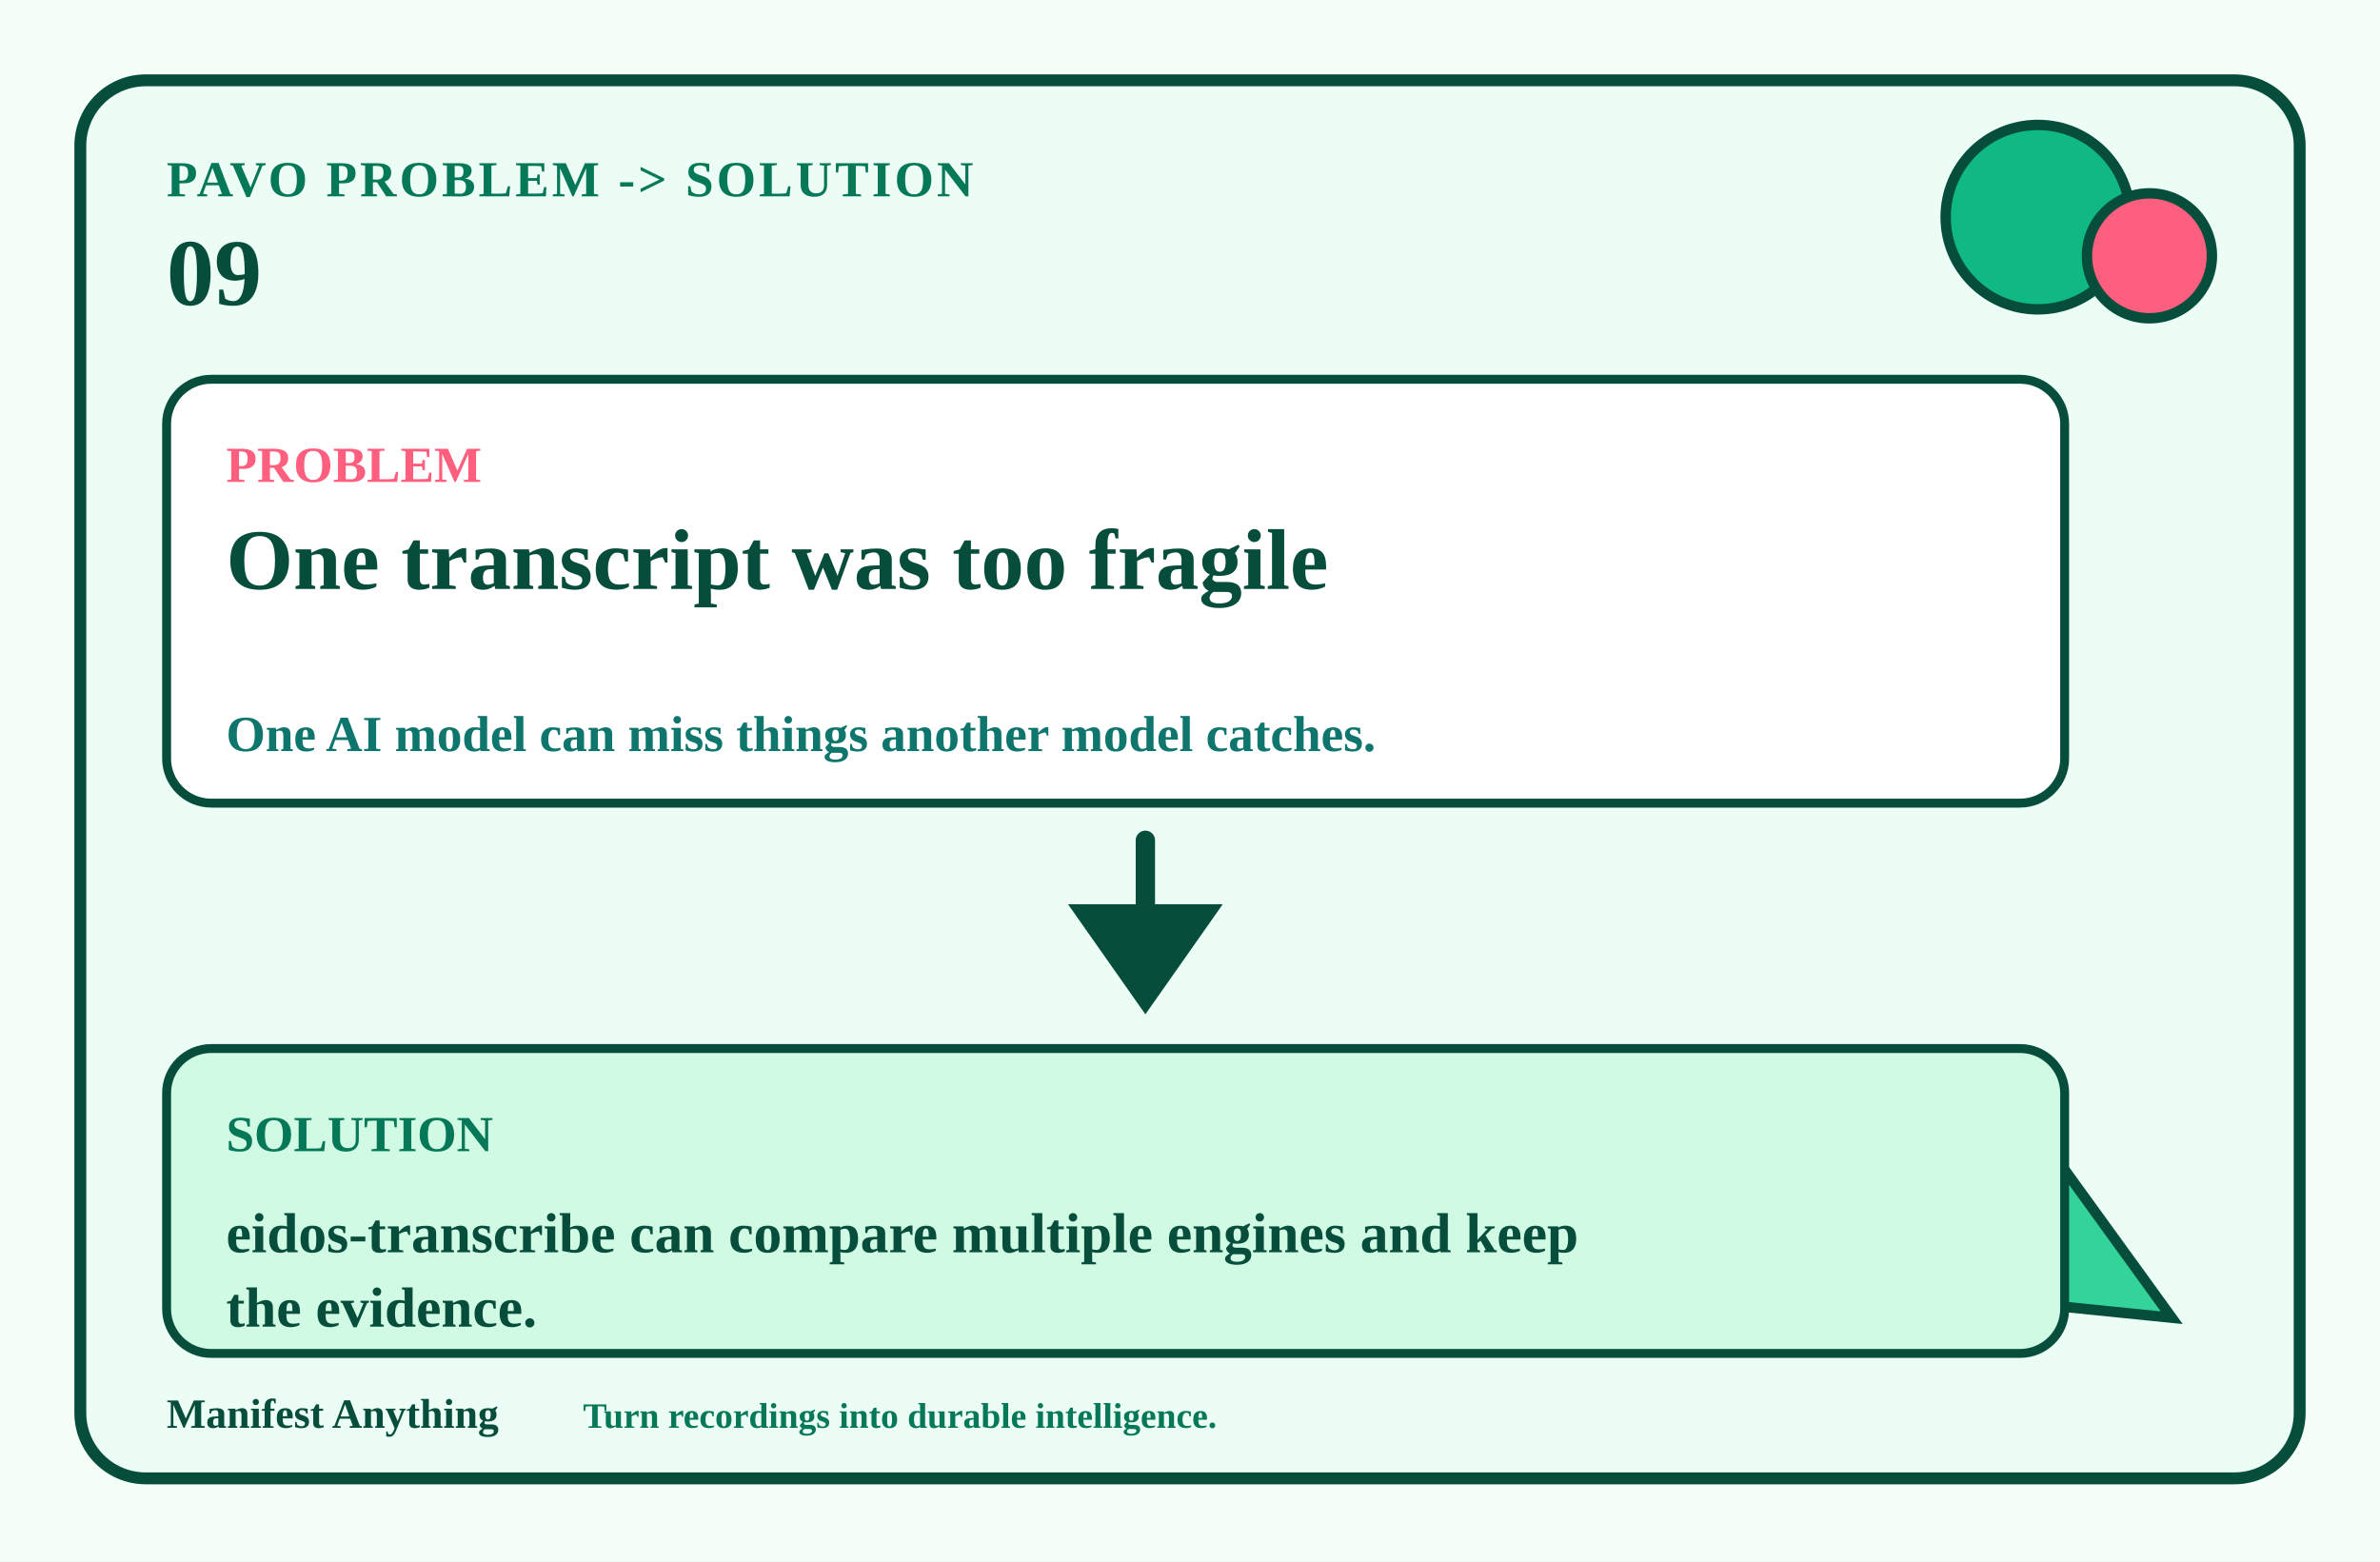
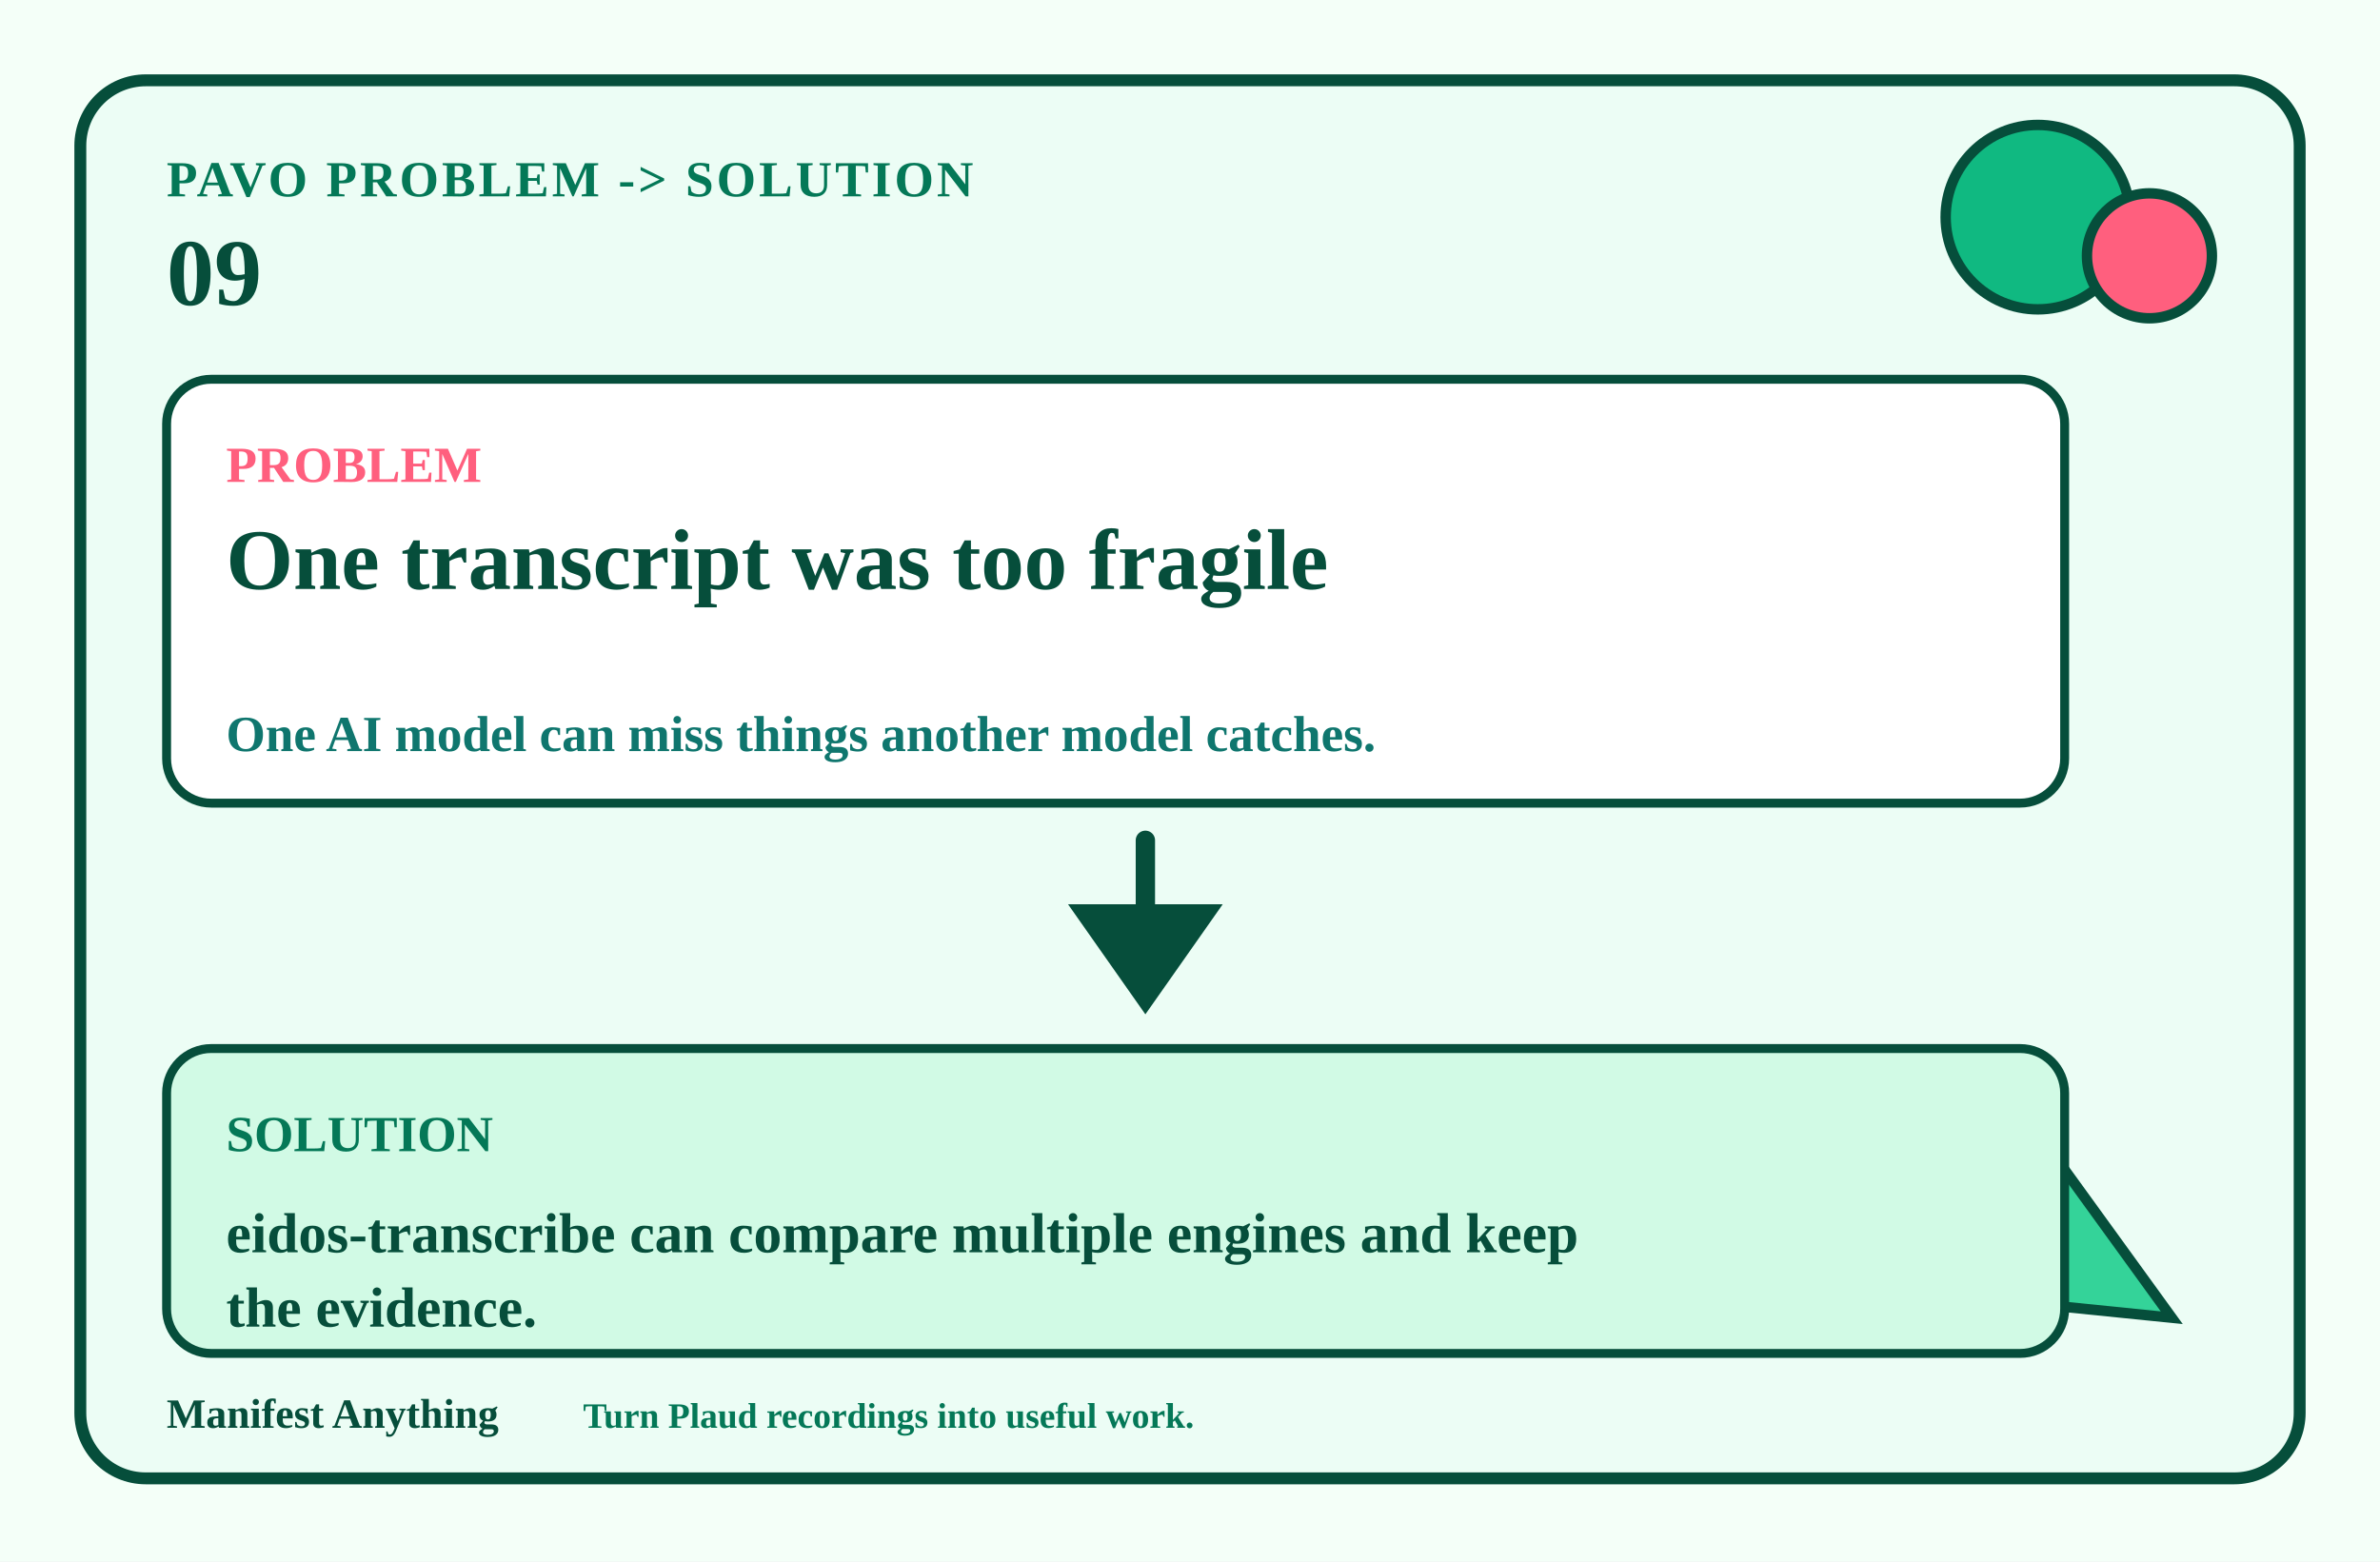
<svg xmlns="http://www.w3.org/2000/svg" width="1600" height="1050" viewBox="0 0 1600 1050" role="img" aria-labelledby="title desc">
  <rect width="1600" height="1050" fill="#f4fff8" />
  <rect x="54" y="54" width="1492" height="940" rx="44" fill="#ecfdf5" stroke="#064e3b" stroke-width="8" />
  <circle cx="1370" cy="146" r="62" fill="#10b981" stroke="#064e3b" stroke-width="7" />
  <circle cx="1445" cy="172" r="42" fill="#ff5f7e" stroke="#064e3b" stroke-width="7" />
  <polygon points="1302,870 1376,770 1460,886" fill="#34d399" stroke="#064e3b" stroke-width="7" />
  <text x="112" y="132" font-size="34" font-weight="800" fill="#047857" letter-spacing="2">PAVO PROBLEM -&gt; SOLUTION</text>
  <text x="112" y="205" font-size="64" font-weight="900" fill="#064e3b">09</text>
  <rect x="112" y="255" width="1276" height="285" rx="30" fill="#ffffff" stroke="#064e3b" stroke-width="6" />
  <text x="152" y="324" font-size="34" font-weight="900" fill="#ff5f7e">PROBLEM</text>
  <text x="152" y="396" font-size="58" font-weight="900" fill="#064e3b">One transcript was too fragile</text>
  <text x="152" y="505" font-size="34" font-weight="650" fill="#0f766e">One AI model can miss things another model catches.</text>
  <path d="M770 565 V620" stroke="#064e3b" stroke-width="13" stroke-linecap="round" />
  <path d="M718 608 L770 682 L822 608 Z" fill="#064e3b" />
  <rect x="112" y="705" width="1276" height="205" rx="30" fill="#d1fae5" stroke="#064e3b" stroke-width="6" />
  <text x="152" y="774" font-size="34" font-weight="900" fill="#047857">SOLUTION</text>
  <text x="152" y="842" font-size="38" font-weight="800" fill="#064e3b">eidos-transcribe can compare multiple engines and keep</text>
  <text x="152" y="892" font-size="38" font-weight="800" fill="#064e3b">the evidence.</text>
  <text x="112" y="960" font-size="28" font-weight="800" fill="#064e3b">Manifest Anything</text>
-   <text x="392" y="960" font-size="24" font-weight="650" fill="#047857">Turn recordings into durable intelligence.</text>
+   <text x="392" y="960" font-size="24" font-weight="650" fill="#047857">Turn Plaud recordings into useful work.</text>
</svg>
